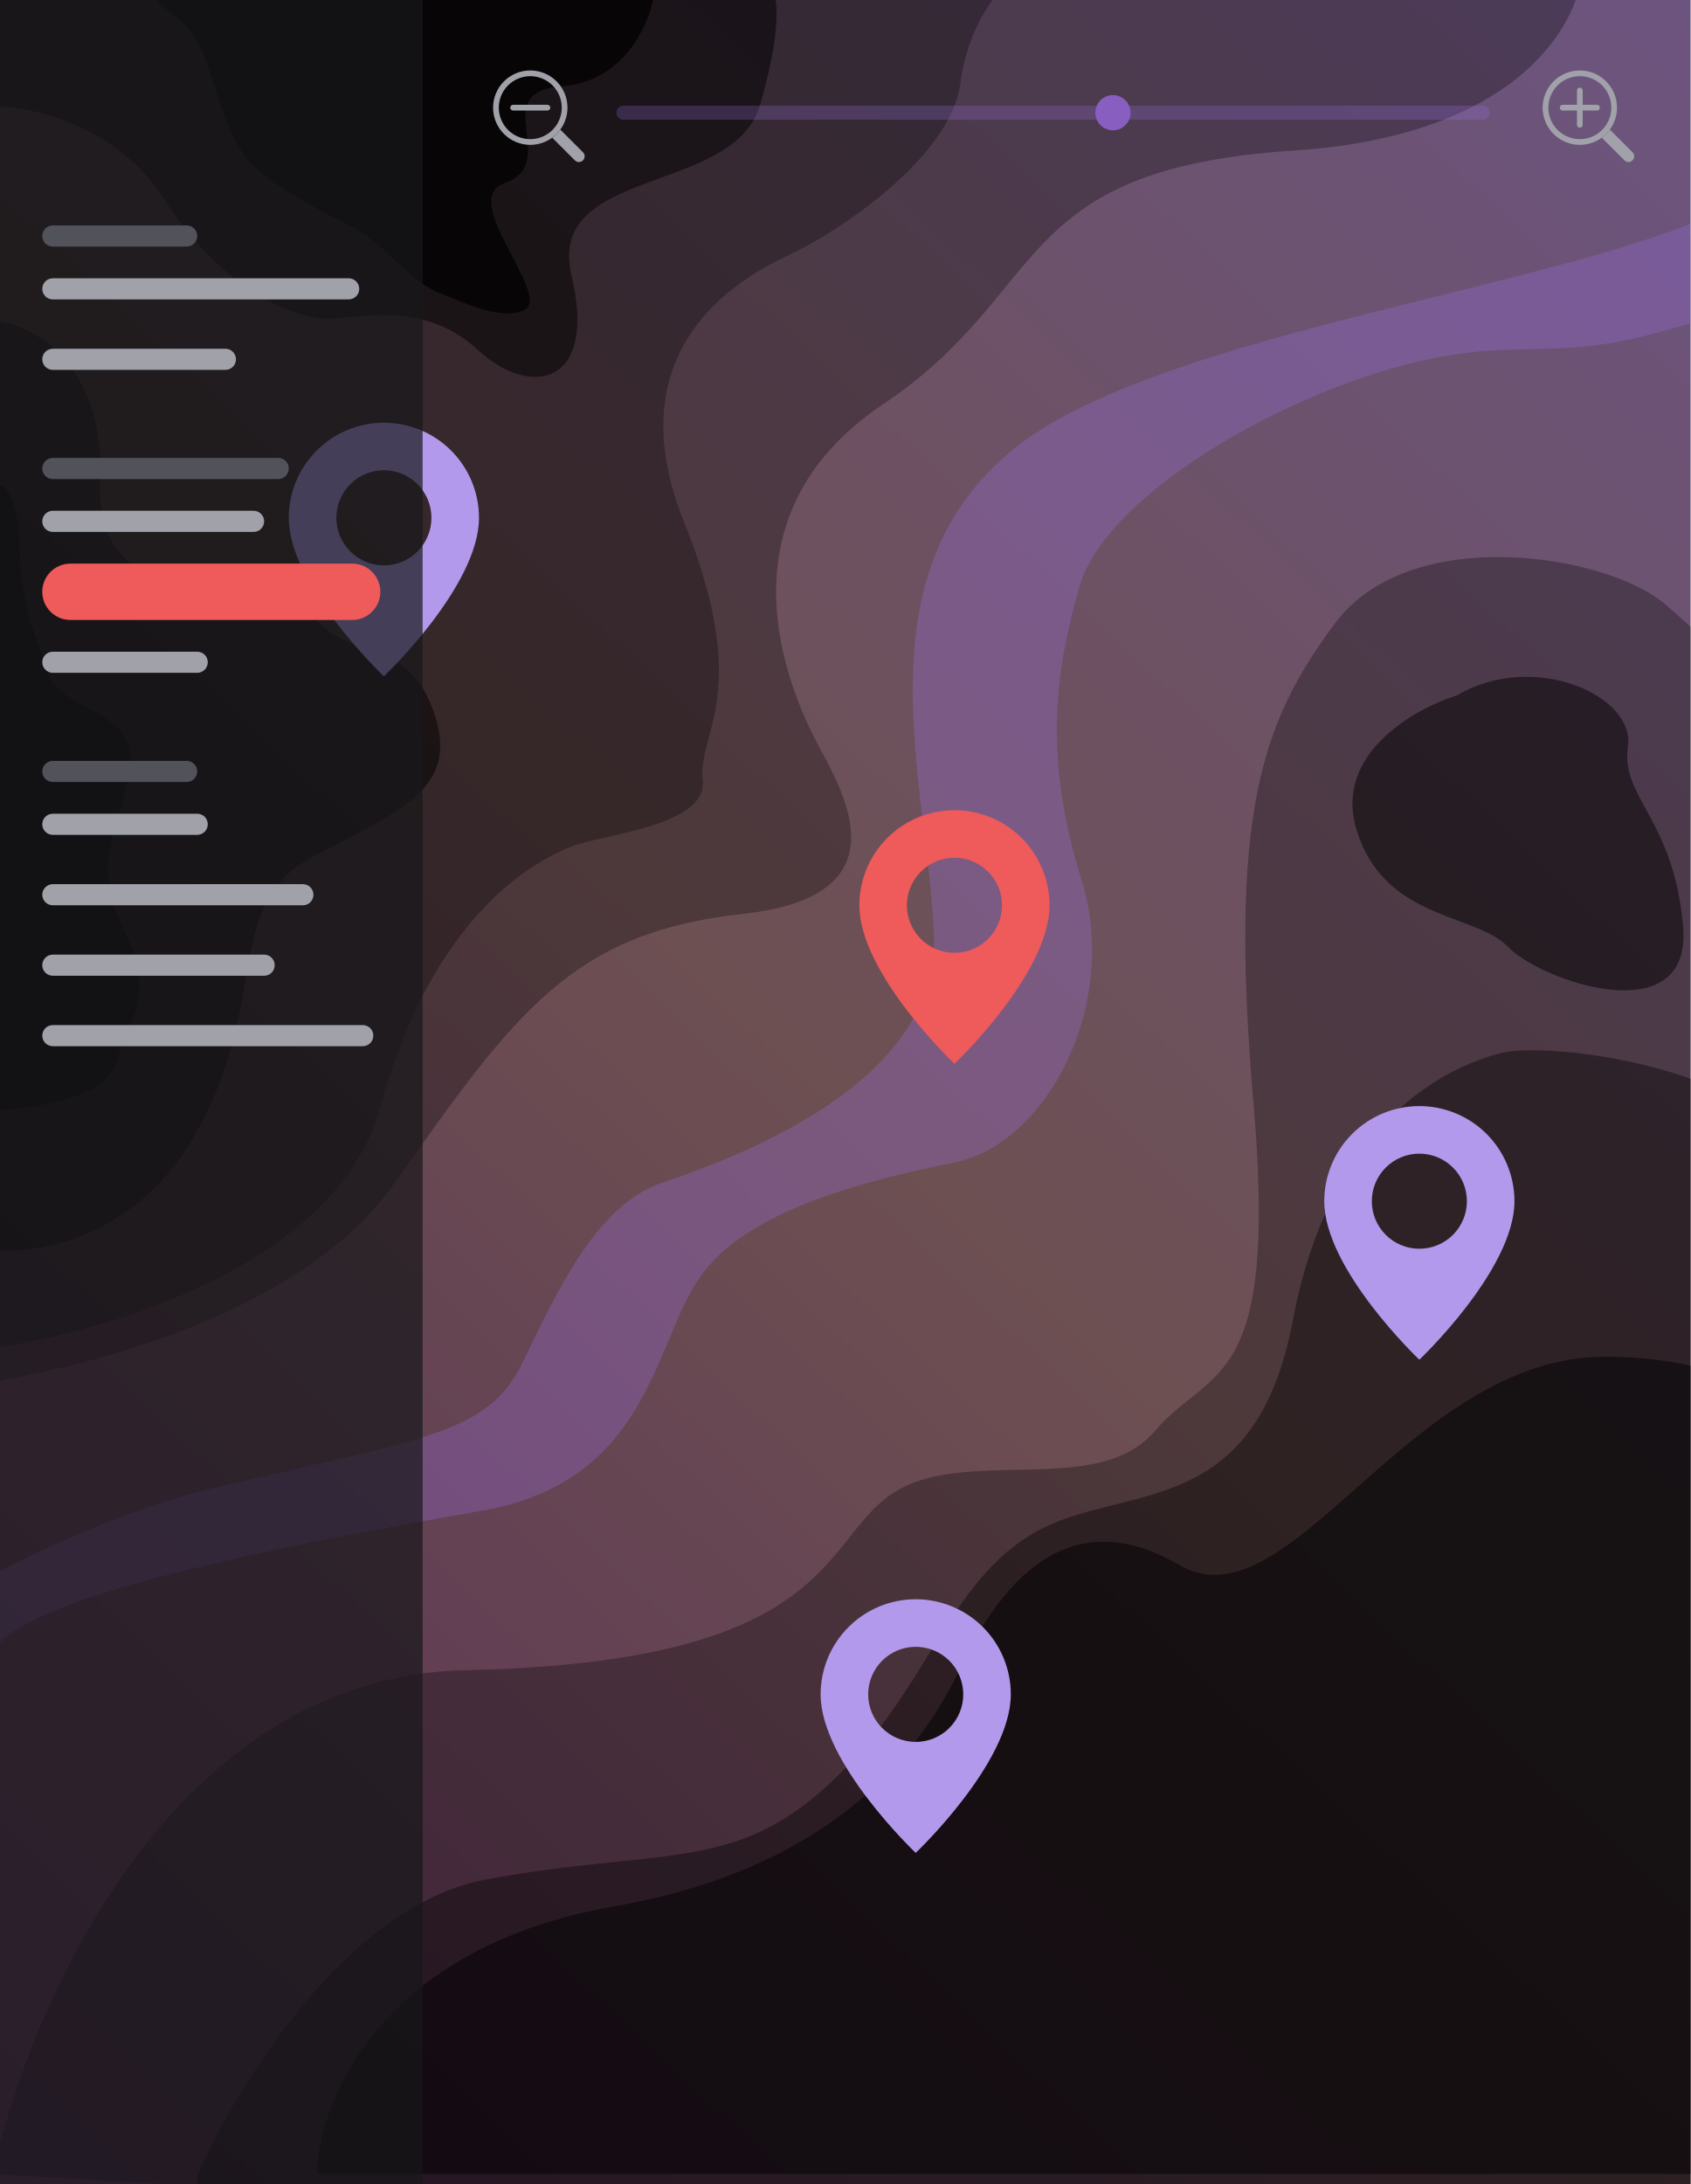
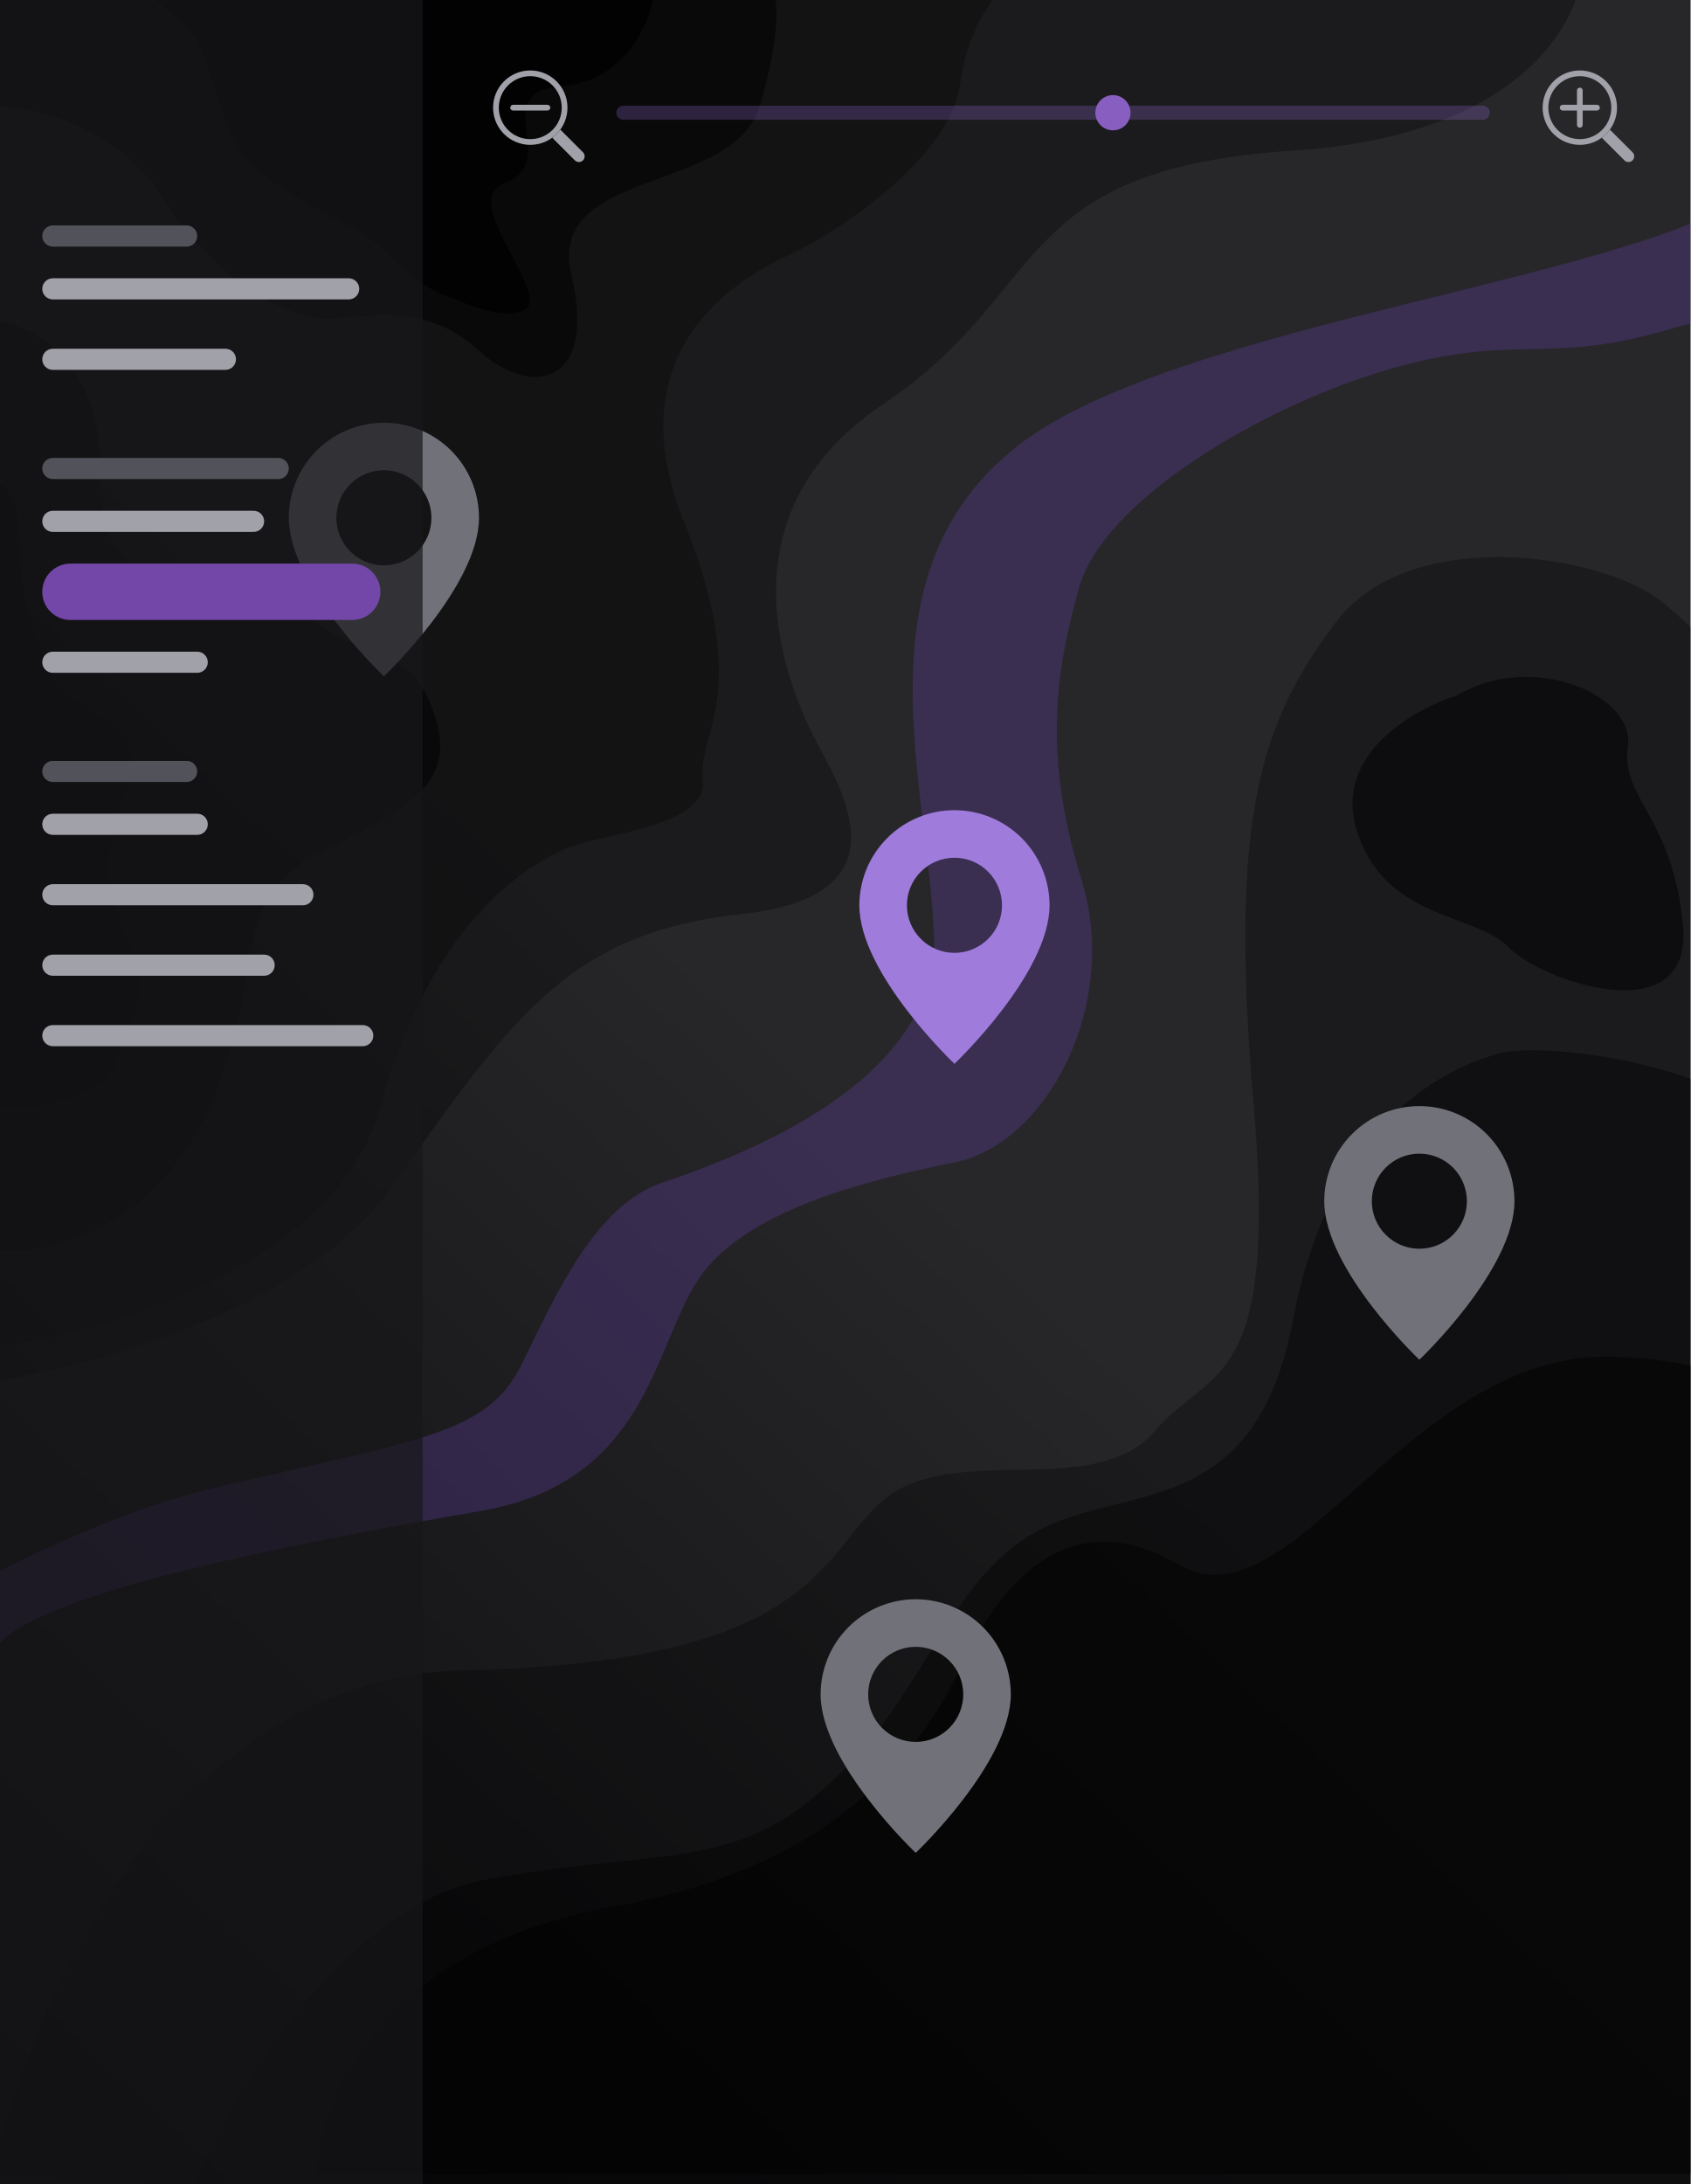
<svg xmlns="http://www.w3.org/2000/svg" viewBox="0 0 480 620" fill="none">
-   <g clip-path="url(#clip0_1_877)">
-     <rect width="480" height="620" fill="url(#paint0_linear_1_877)" />
-     <path d="M174.11 541.259C107.69 552.967 90.362 596.729 90 617.146H529V420.38C523.212 408.636 500.457 385.146 455.743 385.146C399.85 385.146 366.206 462.66 334.733 444.23C303.26 425.801 285.895 450.735 278.298 462.66C270.701 474.586 257.135 526.623 174.11 541.259Z" fill="black" fill-opacity="0.5" />
+   <g clip-path="url(#clip0_106_2266)">
+     <rect width="480" height="620" fill="url(#paint0_linear_106_2266)" />
+     <path d="M174.11 541.259C107.69 552.967 90.362 596.729 90 617.146H529V420.38C523.212 408.636 500.457 385.146 455.743 385.146C399.85 385.146 366.206 462.66 334.733 444.231C303.26 425.801 285.895 450.735 278.298 462.66C270.701 474.586 257.135 526.623 174.11 541.259Z" fill="black" fill-opacity="0.5" />
    <path d="M385.009 235.009C378.962 213.971 401.567 201.199 413.626 197.442C435.299 184.562 464.38 197.442 462.221 211.932C460.061 226.422 475.179 232.325 477.879 262.916C480.578 293.506 437.383 278.479 428.204 268.819C419.025 259.159 392.568 261.306 385.009 235.009Z" fill="black" fill-opacity="0.5" />
    <path d="M137.839 533.594C98.383 540.964 66.84 592.667 56 617.597V624.643L528.606 631.146C530.413 557.079 532.942 398.429 528.606 356.373C523.186 303.803 440.805 295.131 426.172 298.925C411.538 302.719 377.936 317.352 367.096 374.799C356.257 432.247 318.86 420.866 293.929 434.957C268.998 449.048 263.578 479.94 235.937 505.954C208.296 531.968 187.159 524.38 137.839 533.594Z" fill="black" fill-opacity="0.4" />
    <path d="M131.945 474.156C48.65 475.889 7.942 570.229 -2 617.182L543 649.146L535.408 232.527C520.043 216.816 485.951 182.576 472.502 171.308C455.692 157.222 400.378 148.553 379.229 176.725C358.08 204.897 348.861 231.444 355.91 313.251C362.96 395.058 343.98 387.473 327.711 406.435C311.443 425.397 272.94 410.227 252.876 424.313C232.811 438.399 236.065 471.988 131.945 474.156Z" fill="black" fill-opacity="0.3" />
-     <path d="M60.465 422.5C13.471 433.67 -42.093 468.654 -64 484.75L-60.51 547C-45.776 523.341 -12.12 473.347 4.63 462.643C25.568 449.262 89.546 437.045 136.657 428.9C183.767 420.755 185.512 382.358 198.308 363.159C211.103 343.961 244.837 335.234 271.009 329.998C297.182 324.762 318.12 285.201 307.069 249.713C296.019 214.225 299.769 190.04 306.488 166.519C313.467 142.085 358.251 115.323 394.311 104.851C430.371 94.379 438.514 103.688 472.829 93.798C500.281 85.885 511.021 85.459 512.96 86.234C518.001 66.26 522.382 31.548 499.583 52.492C471.084 78.671 333.823 90.889 288.458 126.959C243.092 163.029 263.448 222.37 265.193 265.421C266.938 308.472 206.45 329.416 187.838 335.816C169.227 342.215 158.176 366.65 148.289 387.012C138.401 407.374 119.208 408.538 60.465 422.5Z" fill="#9A70E2" fill-opacity="0.3" />
+     <path d="M60.465 422.5C13.471 433.67 -42.093 468.654 -64 484.75L-60.51 547C-45.776 523.341 -12.12 473.347 4.63 462.643C25.568 449.262 89.546 437.045 136.657 428.9C183.767 420.755 185.512 382.358 198.308 363.159C211.103 343.961 244.837 335.234 271.009 329.998C297.182 324.762 318.12 285.201 307.069 249.713C296.019 214.225 299.769 190.04 306.488 166.519C313.467 142.085 358.251 115.323 394.311 104.851C430.371 94.379 438.514 103.688 472.829 93.798C500.281 85.885 511.021 85.459 512.96 86.234C518.001 66.26 522.382 31.548 499.583 52.492C471.084 78.671 333.823 90.889 288.458 126.959C243.092 163.029 263.448 222.37 265.193 265.421C266.938 308.472 206.45 329.416 187.838 335.816C169.227 342.215 158.176 366.65 148.289 387.012C138.401 407.374 119.208 408.538 60.465 422.5Z" fill="#6941AD" fill-opacity="0.3" />
    <path d="M111.752 336.253C84.181 375.245 15.429 390.998 -15.5 394L-9.137 -15L449.5 -10.232C449.147 5.662 432.215 38.509 367.316 42.747C286.193 48.045 298.918 82.482 250.669 114.799C202.419 147.117 224.688 196.387 231.051 209.102C237.413 221.817 259.682 254.135 210.902 259.433C162.34 264.707 146.358 287.309 112.211 335.603L111.752 336.253Z" fill="black" fill-opacity="0.3" />
    <path d="M107.848 314.634C95.554 359.575 27.827 378.937 -4.5 383L-3.44 -6H287.5C283.437 -2.997 274.781 7.143 272.662 23.678C270.012 44.347 238.745 65.546 223.907 72.436C209.068 79.326 174.622 99.465 194.23 148.222C213.838 196.98 197.939 208.109 199.529 221.358C201.119 234.608 170.912 236.728 161.903 240.437C152.894 244.147 123.217 258.456 107.848 314.634Z" fill="black" fill-opacity="0.3" />
    <path d="M56.207 320.697C39.67 351.034 11.237 356.09 -0.912 354.826L-2 91C8.699 91.903 29.769 102.268 28.464 136.506C26.832 179.303 77.423 161.426 88.847 174.969C100.271 188.513 115.503 180.387 123.119 202.056C130.735 223.726 114.415 229.685 88.847 243.228C63.279 256.772 76.879 282.775 56.207 320.697Z" fill="black" fill-opacity="0.5" />
    <path d="M33.006 301.717C29.998 311.918 8.83 314.823 -1.377 315C-2.225 255.314 -3.41 136.154 -1.377 137.005C1.164 138.067 5.07 139.13 5.607 156.132C6.144 173.135 10.442 180.574 13.665 191.2C16.889 201.827 39.991 201.295 36.767 218.829C33.544 236.363 26.022 244.864 35.155 263.992C44.289 283.12 36.767 288.965 33.006 301.717Z" fill="black" fill-opacity="0.75" />
    <path d="M46.694 56.629C33.543 35.924 9.752 30.396 -0.5 30.22L0.03 -2H219.561C220.799 -0.063 221.789 8.986 215.85 29.692C208.426 55.573 154.869 47.122 162.292 78.285C169.716 109.449 150.627 113.146 135.779 99.413C120.931 85.68 103.433 89.906 93.888 90.434C84.343 90.962 63.132 82.511 46.694 56.629Z" fill="black" fill-opacity="0.5" />
    <path d="M50.624 5.366C61.202 13.323 60.144 32.42 70.194 45.152C74.553 50.674 85.847 57.382 98.731 63.719C109.609 69.07 115.274 79.461 125.202 83.347C130.556 85.331 143.186 91.834 149.533 87.59C155.351 82.286 130.397 56.599 143.186 52.048C159.583 46.213 137.897 26.055 159.583 24.463C176.931 23.19 184.09 7.311 185.5 -0.47L163.814 -1L46.392 -0.47C44.277 -1.177 42.161 -1 50.624 5.366Z" fill="black" fill-opacity="0.75" />
-     <path d="M109 192C109 192 136 166.413 136 147C136 139.839 133.155 132.972 128.092 127.908C123.028 122.845 116.161 120 109 120C101.839 120 94.972 122.845 89.908 127.908C84.845 132.972 82 139.839 82 147C82 166.413 109 192 109 192ZM109 160.5C105.42 160.5 101.986 159.078 99.454 156.546C96.922 154.014 95.5 150.58 95.5 147C95.5 143.42 96.922 139.986 99.454 137.454C101.986 134.922 105.42 133.5 109 133.5C112.58 133.5 116.014 134.922 118.546 137.454C121.078 139.986 122.5 143.42 122.5 147C122.5 150.58 121.078 154.014 118.546 156.546C116.014 159.078 112.58 160.5 109 160.5Z" fill="#B399EC" />
-     <path d="M260 526C260 526 287 500.413 287 481C287 473.839 284.155 466.972 279.092 461.908C274.028 456.845 267.161 454 260 454C252.839 454 245.972 456.845 240.908 461.908C235.845 466.972 233 473.839 233 481C233 500.413 260 526 260 526ZM260 494.5C256.42 494.5 252.986 493.078 250.454 490.546C247.922 488.014 246.5 484.58 246.5 481C246.5 477.42 247.922 473.986 250.454 471.454C252.986 468.922 256.42 467.5 260 467.5C263.58 467.5 267.014 468.922 269.546 471.454C272.078 473.986 273.5 477.42 273.5 481C273.5 484.58 272.078 488.014 269.546 490.546C267.014 493.078 263.58 494.5 260 494.5Z" fill="#B399EC" />
-     <path d="M403 386C403 386 430 360.413 430 341C430 333.839 427.155 326.972 422.092 321.908C417.028 316.845 410.161 314 403 314C395.839 314 388.972 316.845 383.908 321.908C378.845 326.972 376 333.839 376 341C376 360.413 403 386 403 386ZM403 354.5C399.42 354.5 395.986 353.078 393.454 350.546C390.922 348.014 389.5 344.58 389.5 341C389.5 337.42 390.922 333.986 393.454 331.454C395.986 328.922 399.42 327.5 403 327.5C406.58 327.5 410.014 328.922 412.546 331.454C415.078 333.986 416.5 337.42 416.5 341C416.5 344.58 415.078 348.014 412.546 350.546C410.014 353.078 406.58 354.5 403 354.5Z" fill="#B399EC" />
-     <path d="M271 302C271 302 298 276.413 298 257C298 249.839 295.155 242.972 290.092 237.908C285.028 232.845 278.161 230 271 230C263.839 230 256.972 232.845 251.908 237.908C246.845 242.972 244 249.839 244 257C244 276.413 271 302 271 302ZM271 270.5C267.42 270.5 263.986 269.078 261.454 266.546C258.922 264.014 257.5 260.58 257.5 257C257.5 253.42 258.922 249.986 261.454 247.454C263.986 244.922 267.42 243.5 271 243.5C274.58 243.5 278.014 244.922 280.546 247.454C283.078 249.986 284.5 253.42 284.5 257C284.5 260.58 283.078 264.014 280.546 266.546C278.014 269.078 274.58 270.5 271 270.5Z" fill="#EF5A5A" />
+     <path d="M109 192C109 192 136 166.413 136 147C136 139.839 133.155 132.972 128.092 127.908C123.028 122.845 116.161 120 109 120C101.839 120 94.972 122.845 89.908 127.908C84.845 132.972 82 139.839 82 147C82 166.413 109 192 109 192ZM109 160.5C105.42 160.5 101.986 159.078 99.454 156.546C96.922 154.014 95.5 150.58 95.5 147C95.5 143.42 96.922 139.986 99.454 137.454C101.986 134.922 105.42 133.5 109 133.5C112.58 133.5 116.014 134.922 118.546 137.454C121.078 139.986 122.5 143.42 122.5 147C122.5 150.58 121.078 154.014 118.546 156.546C116.014 159.078 112.58 160.5 109 160.5Z" fill="#71717A" />
+     <path d="M260 526C260 526 287 500.413 287 481C287 473.839 284.155 466.972 279.092 461.908C274.028 456.845 267.161 454 260 454C252.839 454 245.972 456.845 240.908 461.908C235.845 466.972 233 473.839 233 481C233 500.413 260 526 260 526ZM260 494.5C256.42 494.5 252.986 493.078 250.454 490.546C247.922 488.014 246.5 484.58 246.5 481C246.5 477.42 247.922 473.986 250.454 471.454C252.986 468.922 256.42 467.5 260 467.5C263.58 467.5 267.014 468.922 269.546 471.454C272.078 473.986 273.5 477.42 273.5 481C273.5 484.58 272.078 488.014 269.546 490.546C267.014 493.078 263.58 494.5 260 494.5Z" fill="#71717A" />
+     <path d="M403 386C403 386 430 360.413 430 341C430 333.839 427.155 326.972 422.092 321.908C417.028 316.845 410.161 314 403 314C395.839 314 388.972 316.845 383.908 321.908C378.845 326.972 376 333.839 376 341C376 360.413 403 386 403 386ZM403 354.5C399.42 354.5 395.986 353.078 393.454 350.546C390.922 348.014 389.5 344.58 389.5 341C389.5 337.42 390.922 333.986 393.454 331.454C395.986 328.922 399.42 327.5 403 327.5C406.58 327.5 410.014 328.922 412.546 331.454C415.078 333.986 416.5 337.42 416.5 341C416.5 344.58 415.078 348.014 412.546 350.546C410.014 353.078 406.58 354.5 403 354.5Z" fill="#71717A" />
+     <path d="M271 302C271 302 298 276.413 298 257C298 249.839 295.155 242.972 290.092 237.908C285.028 232.845 278.161 230 271 230C263.839 230 256.972 232.845 251.908 237.908C246.845 242.972 244 249.839 244 257C244 276.413 271 302 271 302ZM271 270.5C267.42 270.5 263.986 269.078 261.454 266.546C258.922 264.014 257.5 260.58 257.5 257C257.5 253.42 258.922 249.986 261.454 247.454C263.986 244.922 267.42 243.5 271 243.5C274.58 243.5 278.014 244.922 280.546 247.454C283.078 249.986 284.5 253.42 284.5 257C284.5 260.58 283.078 264.014 280.546 266.546C278.014 269.078 274.58 270.5 271 270.5Z" fill="#9F7BDC" />
    <rect width="120" height="620" fill="#18181B" fill-opacity="0.7" />
    <rect x="12" y="64" width="44" height="6" rx="3" fill="#52525B" />
    <rect x="12" y="79" width="90" height="6" rx="3" fill="#A1A1AA" />
    <rect x="12" y="99" width="55" height="6" rx="3" fill="#A1A1AA" />
    <rect x="12" y="130" width="70" height="6" rx="3" fill="#52525B" />
    <rect x="12" y="145" width="63" height="6" rx="3" fill="#A1A1AA" />
-     <rect x="12" y="160" width="96" height="16" rx="8" fill="#EF5A5A" />
+     <rect x="12" y="160" width="96" height="16" rx="8" fill="#7347A8" />
    <rect x="12" y="185" width="47" height="6" rx="3" fill="#A1A1AA" />
    <rect x="12" y="216" width="44" height="6" rx="3" fill="#52525B" />
    <rect x="12" y="231" width="47" height="6" rx="3" fill="#A1A1AA" />
    <rect x="12" y="251" width="77" height="6" rx="3" fill="#A1A1AA" />
    <rect x="12" y="271" width="66" height="6" rx="3" fill="#A1A1AA" />
    <rect x="12" y="291" width="94" height="6" rx="3" fill="#A1A1AA" />
-     <g clip-path="url(#clip1_1_877)">
+     <g clip-path="url(#clip1_106_2266)">
      <path fill-rule="evenodd" clip-rule="evenodd" d="M448.562 39.5C449.736 39.5 450.898 39.269 451.983 38.82C453.067 38.37 454.052 37.712 454.882 36.882C455.712 36.052 456.371 35.067 456.82 33.983C457.269 32.898 457.5 31.736 457.5 30.562C457.5 29.389 457.269 28.227 456.82 27.142C456.371 26.058 455.712 25.073 454.882 24.243C454.052 23.413 453.067 22.755 451.983 22.305C450.898 21.856 449.736 21.625 448.562 21.625C446.192 21.625 443.919 22.567 442.243 24.243C440.567 25.919 439.625 28.192 439.625 30.562C439.625 32.933 440.567 35.206 442.243 36.882C443.919 38.558 446.192 39.5 448.562 39.5ZM459.125 30.562C459.125 33.364 458.012 36.05 456.031 38.031C454.05 40.012 451.364 41.125 448.562 41.125C445.761 41.125 443.075 40.012 441.094 38.031C439.113 36.05 438 33.364 438 30.562C438 27.761 439.113 25.075 441.094 23.094C443.075 21.113 445.761 20 448.562 20C451.364 20 454.05 21.113 456.031 23.094C458.012 25.075 459.125 27.761 459.125 30.562Z" fill="#A1A1AA" />
      <path d="M454.809 39.081C454.857 39.146 454.91 39.208 454.968 39.268L461.225 45.524C461.529 45.829 461.943 46 462.374 46C462.805 46.001 463.218 45.829 463.523 45.525C463.828 45.22 463.999 44.807 464 44.376C464 43.944 463.829 43.531 463.524 43.226L457.268 36.97C457.21 36.911 457.147 36.857 457.081 36.807C456.444 37.677 455.678 38.444 454.809 39.082V39.081Z" fill="#A1A1AA" />
      <path fill-rule="evenodd" clip-rule="evenodd" d="M448.562 24.875C448.778 24.875 448.985 24.961 449.137 25.113C449.289 25.265 449.375 25.472 449.375 25.688V29.75H453.438C453.653 29.75 453.86 29.836 454.012 29.988C454.164 30.14 454.25 30.347 454.25 30.562C454.25 30.778 454.164 30.985 454.012 31.137C453.86 31.289 453.653 31.375 453.438 31.375H449.375V35.438C449.375 35.653 449.289 35.86 449.137 36.012C448.985 36.164 448.778 36.25 448.562 36.25C448.347 36.25 448.14 36.164 447.988 36.012C447.836 35.86 447.75 35.653 447.75 35.438V31.375H443.688C443.472 31.375 443.265 31.289 443.113 31.137C442.961 30.985 442.875 30.778 442.875 30.562C442.875 30.347 442.961 30.14 443.113 29.988C443.265 29.836 443.472 29.75 443.688 29.75H447.75V25.688C447.75 25.472 447.836 25.265 447.988 25.113C448.14 24.961 448.347 24.875 448.562 24.875Z" fill="#A1A1AA" />
    </g>
-     <g clip-path="url(#clip2_1_877)">
+     <g clip-path="url(#clip2_106_2266)">
      <path fill-rule="evenodd" clip-rule="evenodd" d="M150.562 39.5C151.736 39.5 152.898 39.269 153.983 38.82C155.067 38.37 156.052 37.712 156.882 36.882C157.712 36.052 158.371 35.067 158.82 33.983C159.269 32.898 159.5 31.736 159.5 30.562C159.5 29.389 159.269 28.227 158.82 27.142C158.371 26.058 157.712 25.073 156.882 24.243C156.052 23.413 155.067 22.755 153.983 22.305C152.898 21.856 151.736 21.625 150.562 21.625C148.192 21.625 145.919 22.567 144.243 24.243C142.567 25.919 141.625 28.192 141.625 30.562C141.625 32.933 142.567 35.206 144.243 36.882C145.919 38.558 148.192 39.5 150.562 39.5ZM161.125 30.562C161.125 33.364 160.012 36.05 158.031 38.031C156.05 40.012 153.364 41.125 150.562 41.125C147.761 41.125 145.075 40.012 143.094 38.031C141.113 36.05 140 33.364 140 30.562C140 27.761 141.113 25.075 143.094 23.094C145.075 21.113 147.761 20 150.562 20C153.364 20 156.05 21.113 158.031 23.094C160.012 25.075 161.125 27.761 161.125 30.562Z" fill="#A1A1AA" />
-       <path d="M156.809 39.081C156.857 39.146 156.91 39.208 156.968 39.268L163.225 45.524C163.529 45.829 163.943 46 164.374 46C164.805 46.001 165.218 45.829 165.523 45.525C165.828 45.22 165.999 44.807 166 44.376C166 43.944 165.829 43.531 165.524 43.226L159.268 36.97C159.21 36.911 159.147 36.857 159.081 36.807C158.444 37.677 157.678 38.444 156.809 39.082V39.081Z" fill="#A1A1AA" />
+       <path d="M156.809 39.081C156.857 39.146 156.91 39.208 156.968 39.268L163.224 45.524C163.529 45.829 163.943 46 164.374 46C164.805 46.001 165.218 45.829 165.523 45.525C165.828 45.22 165.999 44.807 165.999 44.376C166 43.944 165.829 43.531 165.524 43.226L159.268 36.97C159.21 36.911 159.147 36.857 159.081 36.807C158.444 37.677 157.678 38.444 156.809 39.082V39.081Z" fill="#A1A1AA" />
      <path fill-rule="evenodd" clip-rule="evenodd" d="M144.875 30.562C144.875 30.347 144.961 30.14 145.113 29.988C145.265 29.836 145.472 29.75 145.688 29.75H155.438C155.653 29.75 155.86 29.836 156.012 29.988C156.164 30.14 156.25 30.347 156.25 30.562C156.25 30.778 156.164 30.985 156.012 31.137C155.86 31.289 155.653 31.375 155.438 31.375H145.688C145.472 31.375 145.265 31.289 145.113 31.137C144.961 30.985 144.875 30.778 144.875 30.562Z" fill="#A1A1AA" />
    </g>
    <rect x="175" y="30" width="248" height="4" rx="2" fill="#9A70E2" fill-opacity="0.25" />
    <circle cx="316" cy="32" r="5" fill="#885EC0" />
  </g>
  <defs>
-     <linearGradient id="paint0_linear_1_877" x1="480" y1="2.69134e-05" x2="-54.766" y2="568.482" gradientUnits="userSpaceOnUse">
-       <stop stop-color="#6C5480" />
-       <stop offset="0.5" stop-color="#6D5052" />
-       <stop offset="1" stop-color="#582E54" />
+     <linearGradient id="paint0_linear_106_2266" x1="480" y1="2.69134e-05" x2="-54.766" y2="568.482" gradientUnits="userSpaceOnUse">
+       <stop stop-color="#27272A" />
+       <stop offset="0.5" stop-color="#27272A" />
+       <stop offset="1" stop-color="#09090B" />
    </linearGradient>
-     <clipPath id="clip0_1_877">
+     <clipPath id="clip0_106_2266">
      <rect width="480" height="620" fill="white" />
    </clipPath>
-     <clipPath id="clip1_1_877">
+     <clipPath id="clip1_106_2266">
      <rect width="26" height="26" fill="white" transform="translate(438 20)" />
    </clipPath>
-     <clipPath id="clip2_1_877">
+     <clipPath id="clip2_106_2266">
      <rect width="26" height="26" fill="white" transform="translate(140 20)" />
    </clipPath>
  </defs>
</svg>
